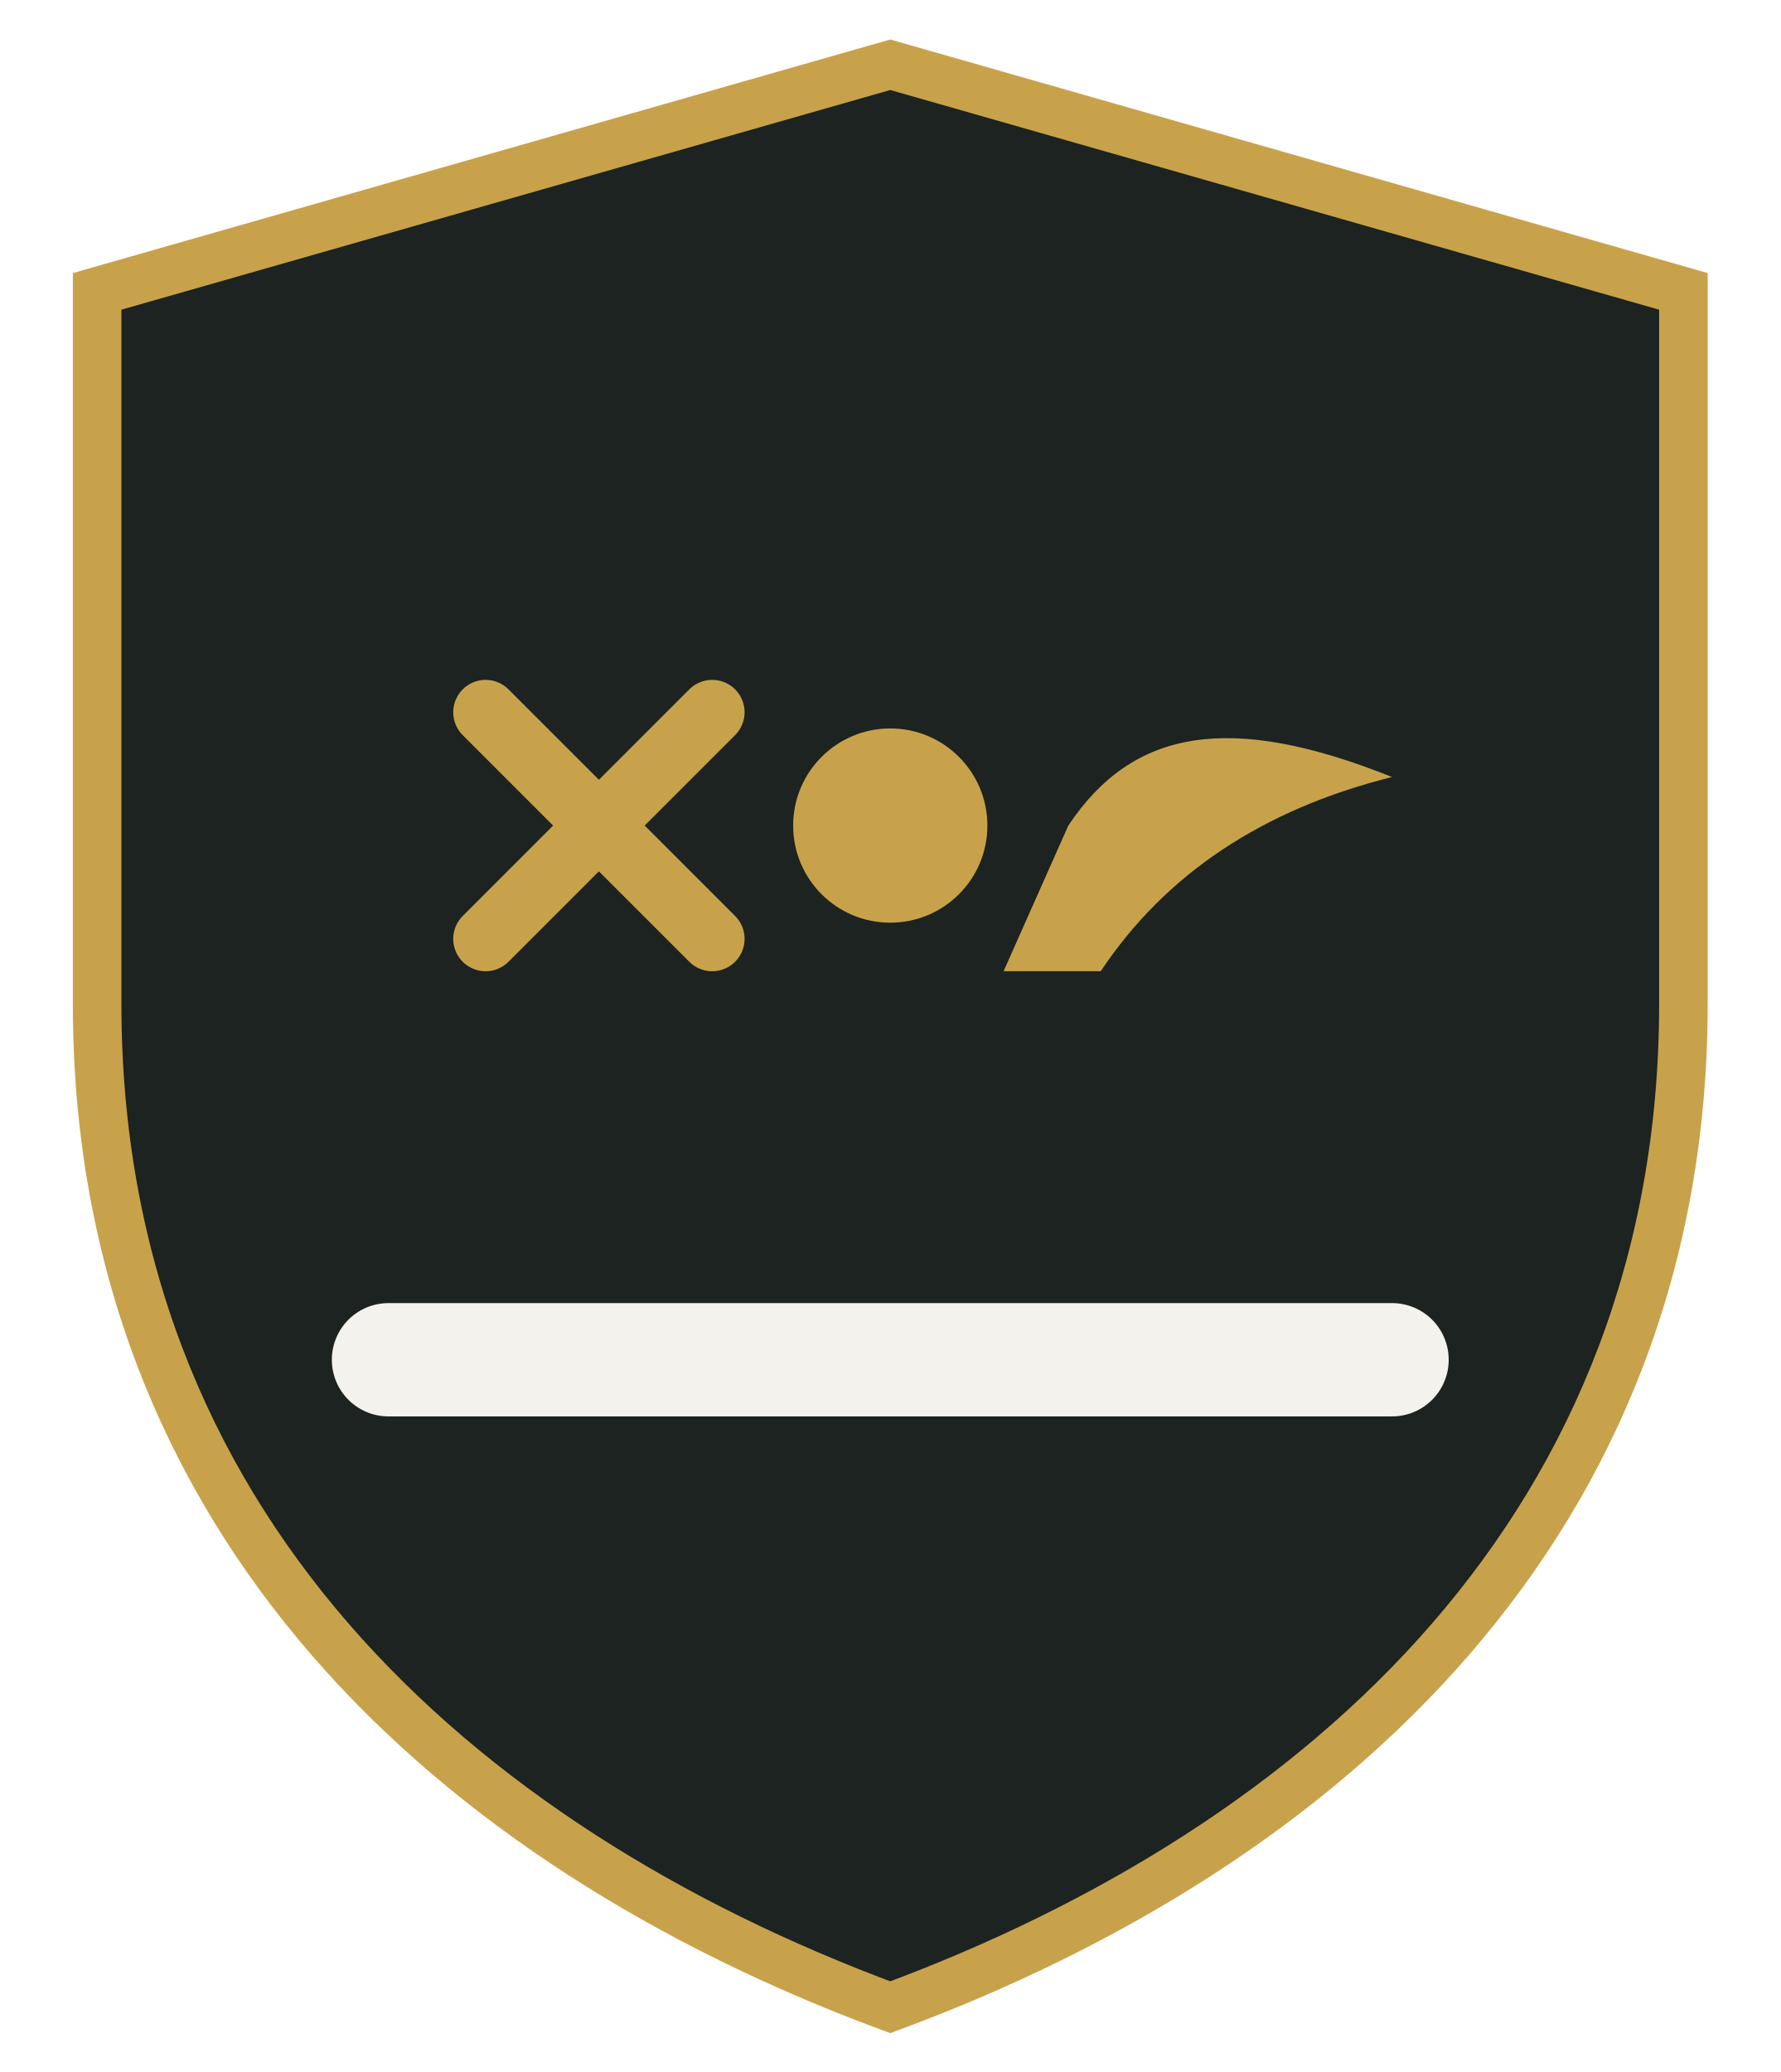
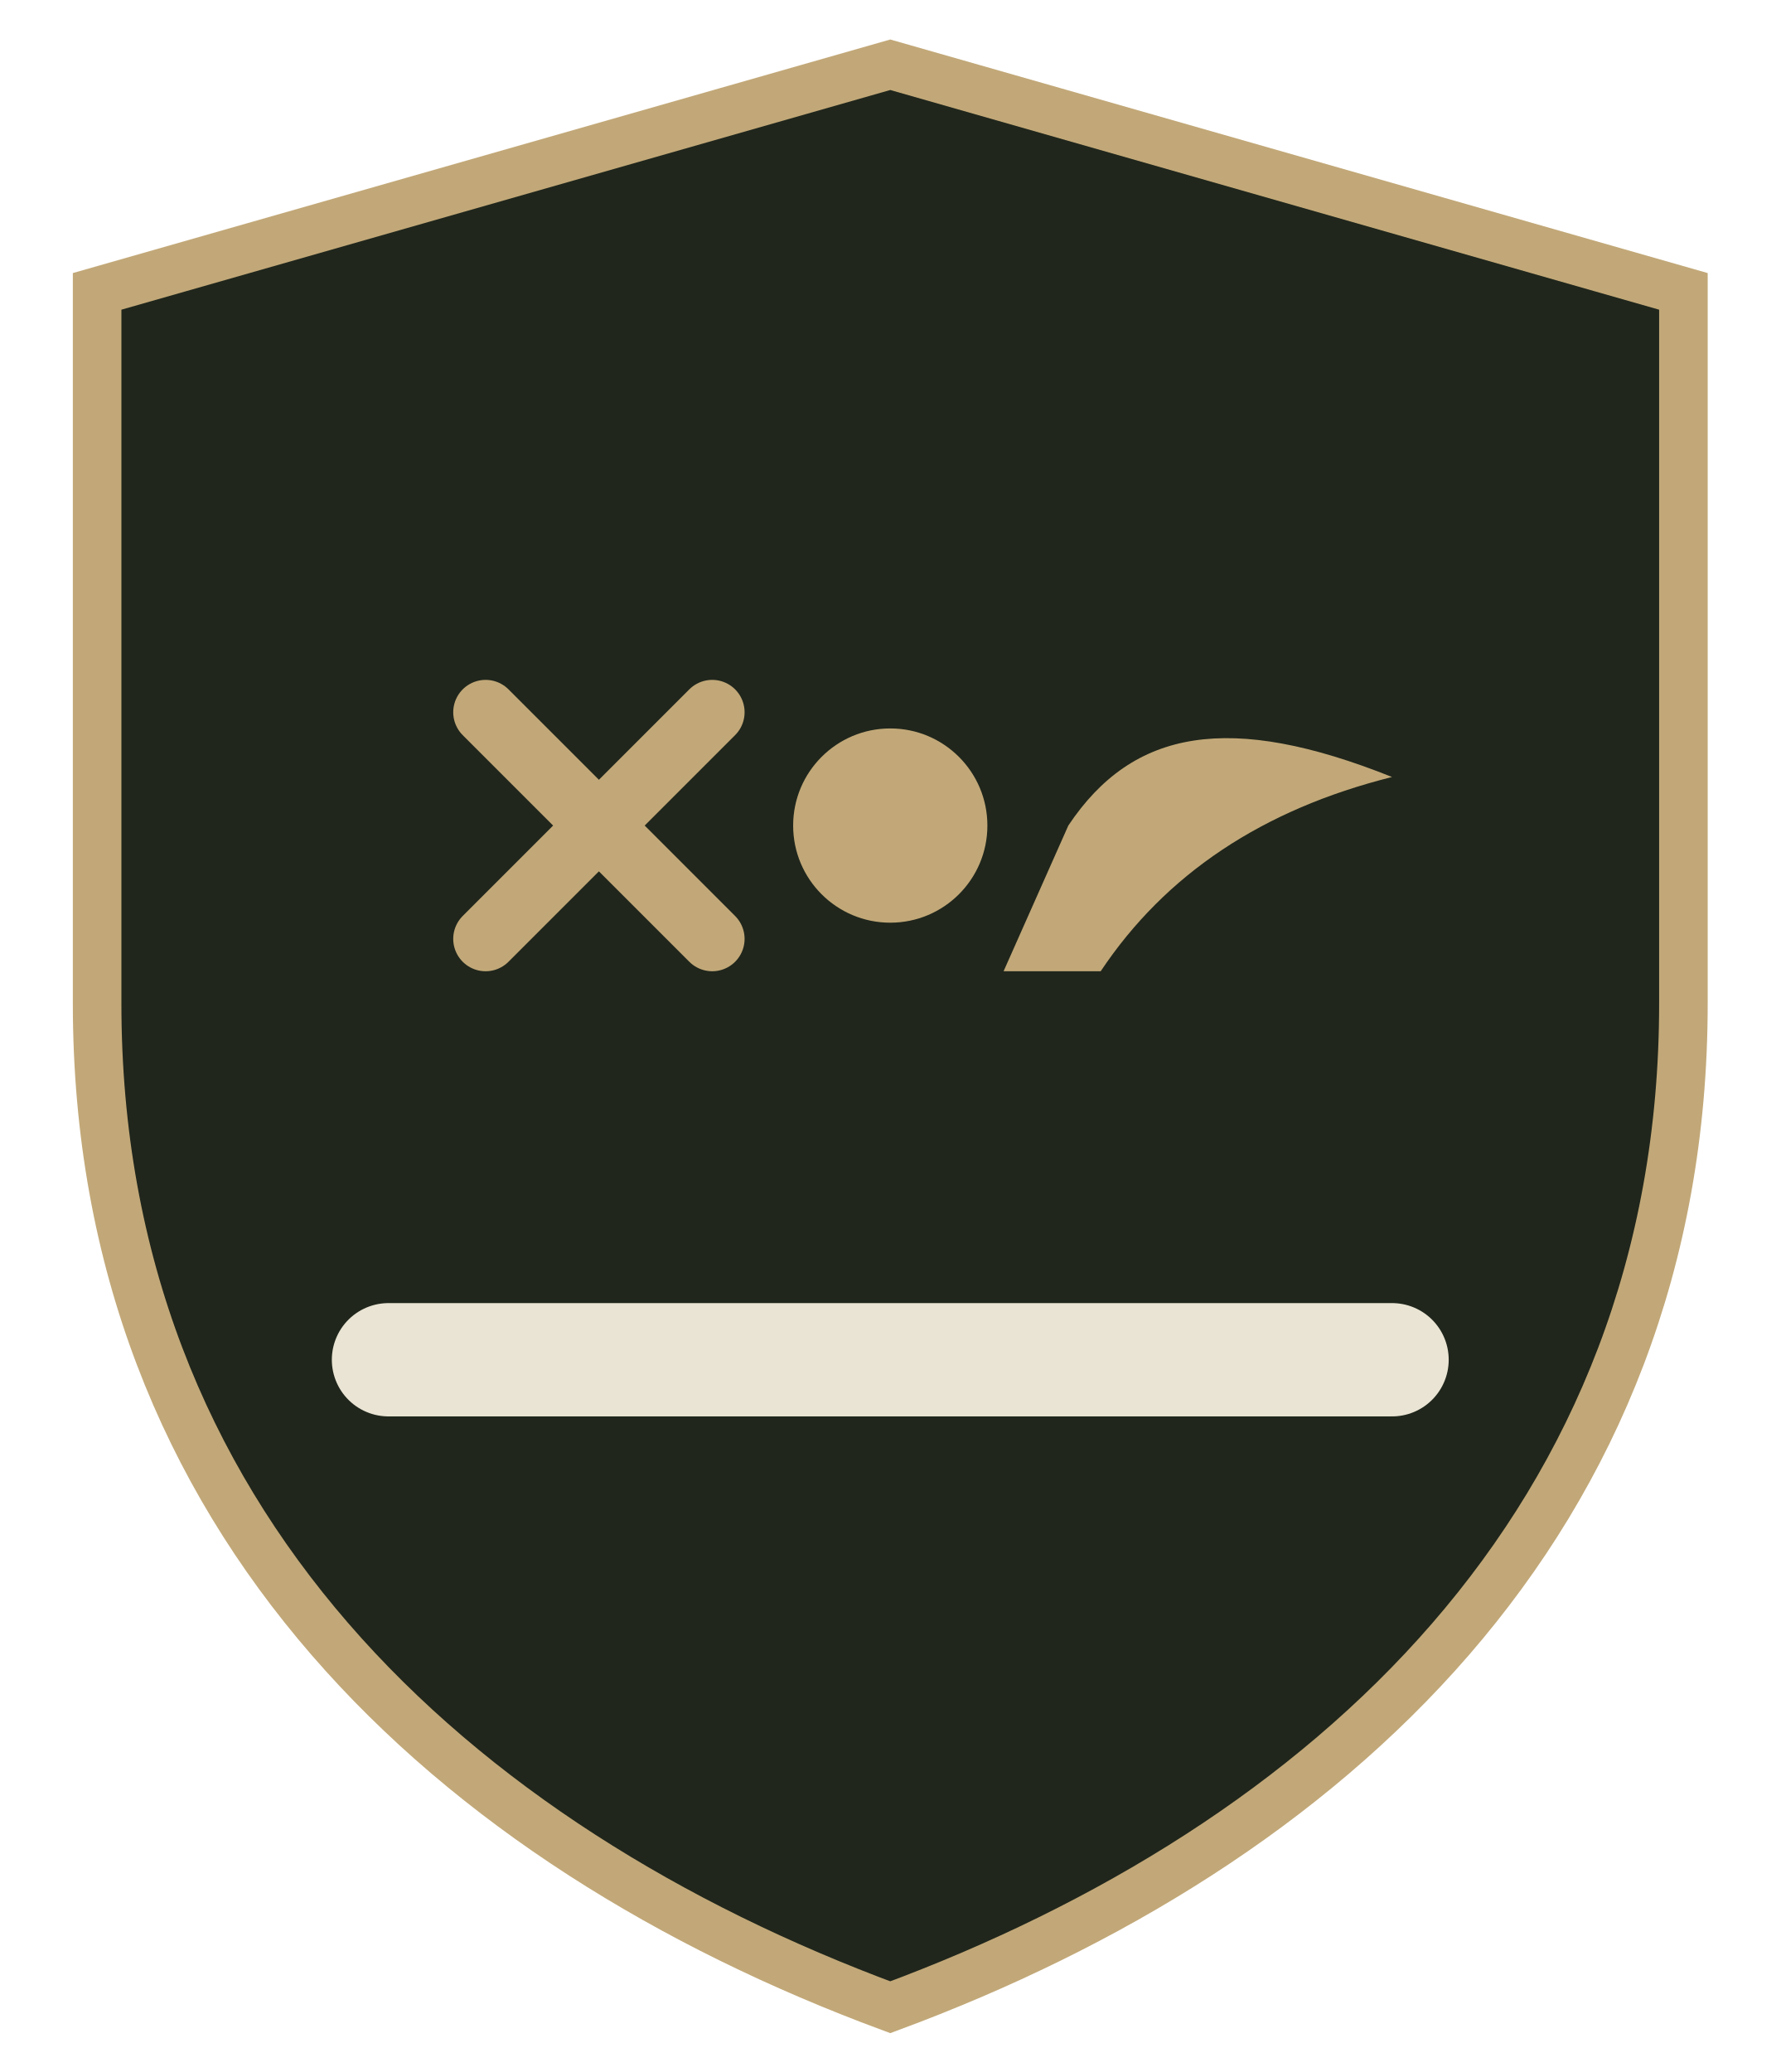
<svg xmlns="http://www.w3.org/2000/svg" viewBox="0 0 110 128" width="110" height="128" role="img" aria-label="Support team insignia">
-   <path d="M55 4 L104 18 V62 C104 94 82 114 55 124 C28 114 6 94 6 62 V18 Z" fill="#1c2321" stroke="#c8a24a" stroke-width="3" />
-   <path d="M24 84 H86" stroke="#f4f2ec" stroke-width="7" stroke-linecap="round" />
-   <path d="M30 44 L44 58 M44 44 L30 58" stroke="#c8a24a" stroke-width="4" stroke-linecap="round" />
-   <circle cx="55" cy="51" r="6" fill="#c8a24a" />
-   <path d="M66 51 C70 45 76 44 86 48 C78 50 72 54 68 60 H62 Z" fill="#c8a24a" />
+   <path d="M55 4 L104 18 V62 C104 94 82 114 55 124 C28 114 6 94 6 62 V18 Z" fill="#20261c" stroke="#c2a878" stroke-width="3" />
+   <path d="M24 84 H86" stroke="#e9e4d3" stroke-width="7" stroke-linecap="round" />
+   <path d="M30 44 L44 58 M44 44 L30 58" stroke="#c2a878" stroke-width="4" stroke-linecap="round" />
+   <circle cx="55" cy="51" r="6" fill="#c2a878" />
+   <path d="M66 51 C70 45 76 44 86 48 C78 50 72 54 68 60 H62 Z" fill="#c2a878" />
</svg>
